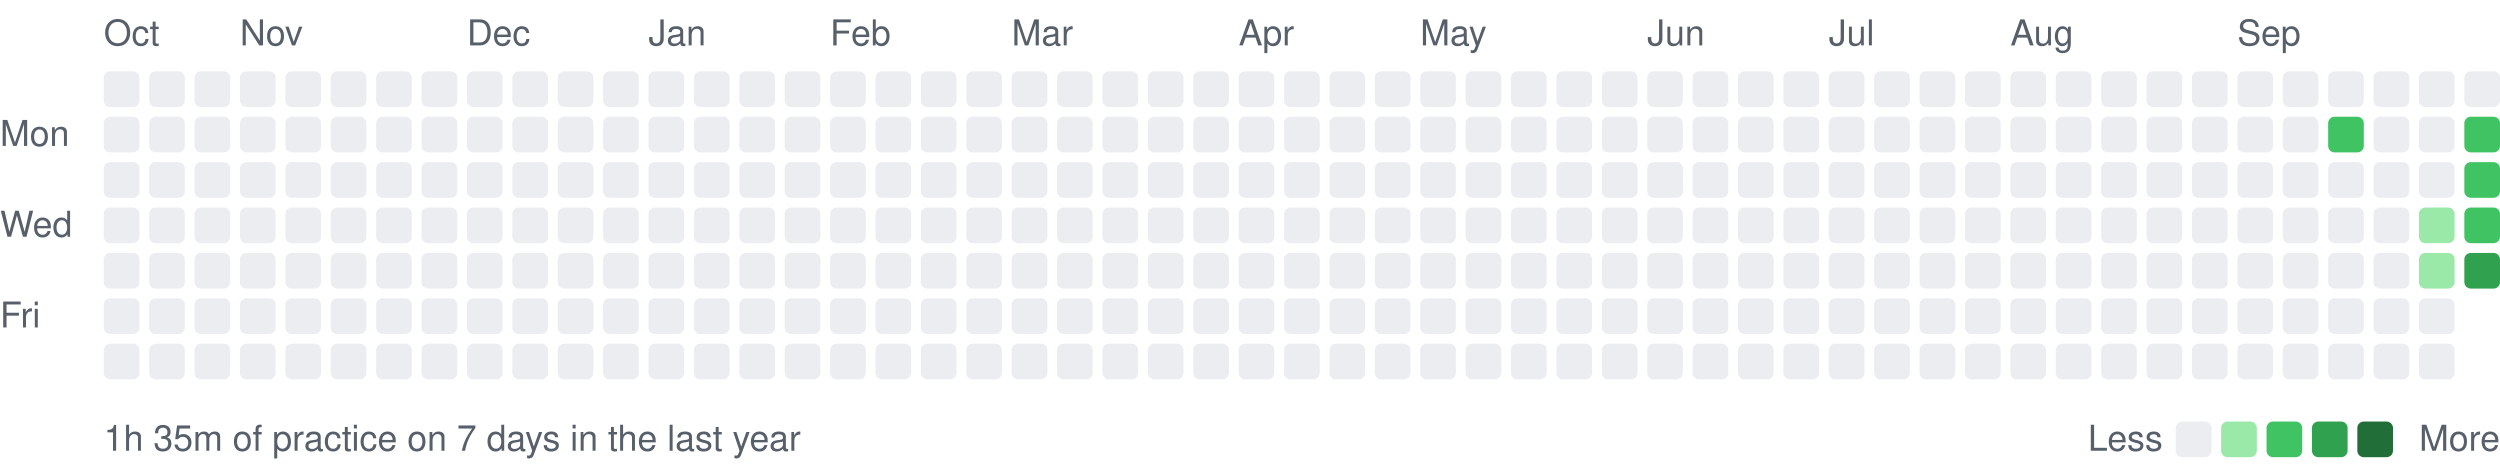
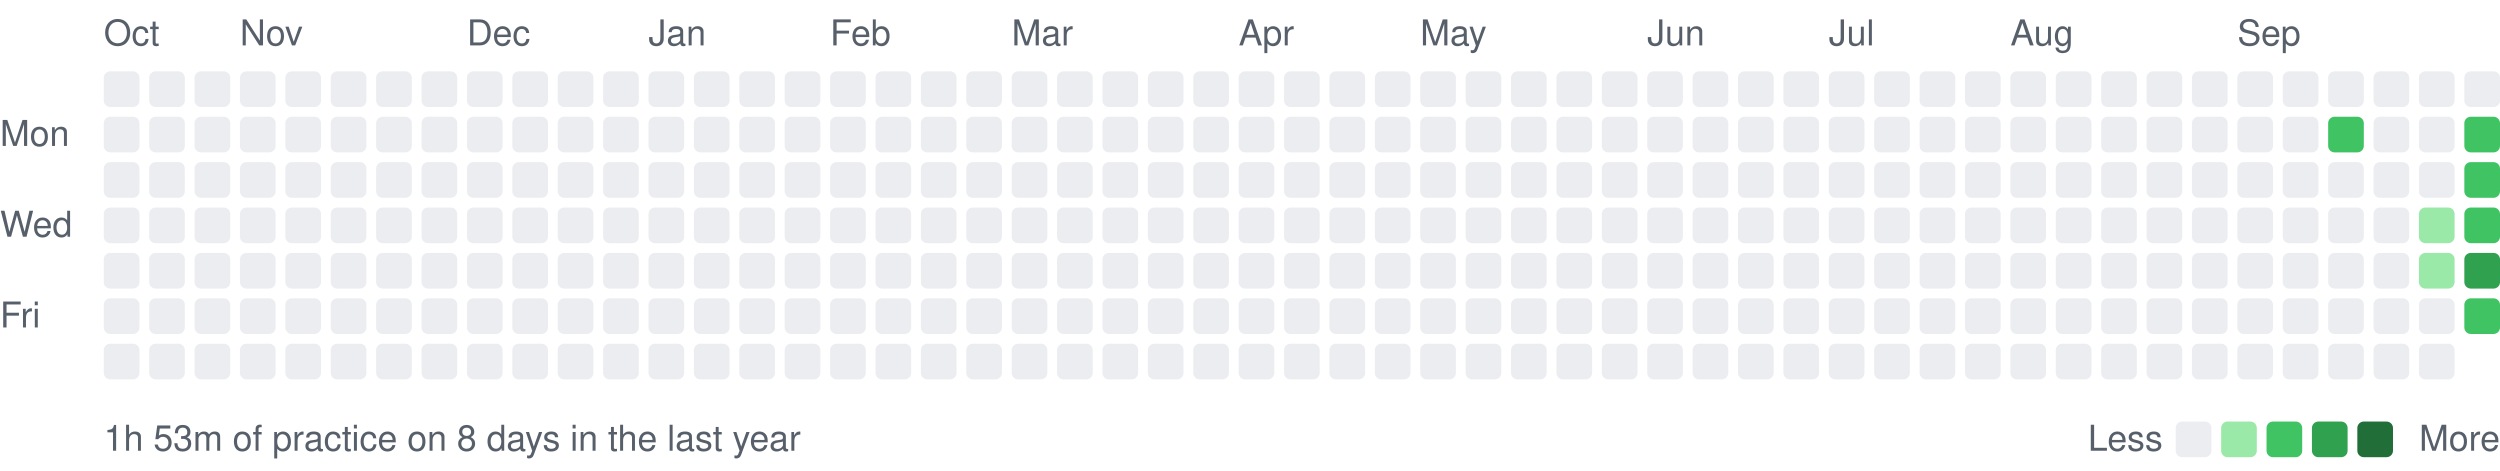
<svg xmlns="http://www.w3.org/2000/svg" width="771" height="145" viewBox="0 0 771 145" font-family="-apple-system, BlinkMacSystemFont, 'Segoe UI', Helvetica, Arial, sans-serif" font-size="11">
  <style>
.kc-t { fill: #57606a; }
.kc-h { fill: #24292f; }
.kc-g { stroke: #d0d7de; }
.kc-l0 { fill: #ebedf0; }
.kc-l1 { fill: #9be9a8; }
.kc-l2 { fill: #40c463; }
.kc-l3 { fill: #30a14e; }
.kc-l4 { fill: #216e39; }
.kc-line { stroke: #2da44e; }
.kc-dot { fill: #2da44e; }
@media (prefers-color-scheme: dark) {
:root:not([data-theme="light"]) .kc-t { fill: #8b949e; }
:root:not([data-theme="light"]) .kc-h { fill: #e6edf3; }
:root:not([data-theme="light"]) .kc-g { stroke: #30363d; }
:root:not([data-theme="light"]) .kc-l0 { fill: #262a31; }
:root:not([data-theme="light"]) .kc-l1 { fill: #0e4429; }
:root:not([data-theme="light"]) .kc-l2 { fill: #006d32; }
:root:not([data-theme="light"]) .kc-l3 { fill: #26a641; }
:root:not([data-theme="light"]) .kc-l4 { fill: #39d353; }
:root:not([data-theme="light"]) .kc-line { stroke: #3fb950; }
:root:not([data-theme="light"]) .kc-dot { fill: #3fb950; }
}
:root[data-theme="dark"] .kc-t { fill: #8b949e; }
:root[data-theme="dark"] .kc-h { fill: #e6edf3; }
:root[data-theme="dark"] .kc-g { stroke: #30363d; }
:root[data-theme="dark"] .kc-l0 { fill: #262a31; }
:root[data-theme="dark"] .kc-l1 { fill: #0e4429; }
:root[data-theme="dark"] .kc-l2 { fill: #006d32; }
:root[data-theme="dark"] .kc-l3 { fill: #26a641; }
:root[data-theme="dark"] .kc-l4 { fill: #39d353; }
:root[data-theme="dark"] .kc-line { stroke: #3fb950; }
:root[data-theme="dark"] .kc-dot { fill: #3fb950; }
</style>
  <text class="kc-t" x="32" y="14">Oct</text>
  <text class="kc-t" x="74" y="14">Nov</text>
  <text class="kc-t" x="144" y="14">Dec</text>
  <text class="kc-t" x="200" y="14">Jan</text>
  <text class="kc-t" x="256" y="14">Feb</text>
  <text class="kc-t" x="312" y="14">Mar</text>
  <text class="kc-t" x="382" y="14">Apr</text>
  <text class="kc-t" x="438" y="14">May</text>
  <text class="kc-t" x="508" y="14">Jun</text>
  <text class="kc-t" x="564" y="14">Jul</text>
  <text class="kc-t" x="620" y="14">Aug</text>
  <text class="kc-t" x="690" y="14">Sep</text>
  <text class="kc-t" x="0" y="45">Mon</text>
  <text class="kc-t" x="0" y="73">Wed</text>
  <text class="kc-t" x="0" y="101">Fri</text>
  <rect class="kc-l0" x="32" y="22" width="11" height="11" rx="2" />
  <rect class="kc-l0" x="32" y="36" width="11" height="11" rx="2" />
  <rect class="kc-l0" x="32" y="50" width="11" height="11" rx="2" />
  <rect class="kc-l0" x="32" y="64" width="11" height="11" rx="2" />
  <rect class="kc-l0" x="32" y="78" width="11" height="11" rx="2" />
  <rect class="kc-l0" x="32" y="92" width="11" height="11" rx="2" />
  <rect class="kc-l0" x="32" y="106" width="11" height="11" rx="2" />
  <rect class="kc-l0" x="46" y="22" width="11" height="11" rx="2" />
  <rect class="kc-l0" x="46" y="36" width="11" height="11" rx="2" />
  <rect class="kc-l0" x="46" y="50" width="11" height="11" rx="2" />
  <rect class="kc-l0" x="46" y="64" width="11" height="11" rx="2" />
  <rect class="kc-l0" x="46" y="78" width="11" height="11" rx="2" />
  <rect class="kc-l0" x="46" y="92" width="11" height="11" rx="2" />
  <rect class="kc-l0" x="46" y="106" width="11" height="11" rx="2" />
  <rect class="kc-l0" x="60" y="22" width="11" height="11" rx="2" />
  <rect class="kc-l0" x="60" y="36" width="11" height="11" rx="2" />
  <rect class="kc-l0" x="60" y="50" width="11" height="11" rx="2" />
  <rect class="kc-l0" x="60" y="64" width="11" height="11" rx="2" />
  <rect class="kc-l0" x="60" y="78" width="11" height="11" rx="2" />
  <rect class="kc-l0" x="60" y="92" width="11" height="11" rx="2" />
  <rect class="kc-l0" x="60" y="106" width="11" height="11" rx="2" />
  <rect class="kc-l0" x="74" y="22" width="11" height="11" rx="2" />
  <rect class="kc-l0" x="74" y="36" width="11" height="11" rx="2" />
  <rect class="kc-l0" x="74" y="50" width="11" height="11" rx="2" />
  <rect class="kc-l0" x="74" y="64" width="11" height="11" rx="2" />
  <rect class="kc-l0" x="74" y="78" width="11" height="11" rx="2" />
  <rect class="kc-l0" x="74" y="92" width="11" height="11" rx="2" />
  <rect class="kc-l0" x="74" y="106" width="11" height="11" rx="2" />
  <rect class="kc-l0" x="88" y="22" width="11" height="11" rx="2" />
  <rect class="kc-l0" x="88" y="36" width="11" height="11" rx="2" />
  <rect class="kc-l0" x="88" y="50" width="11" height="11" rx="2" />
  <rect class="kc-l0" x="88" y="64" width="11" height="11" rx="2" />
  <rect class="kc-l0" x="88" y="78" width="11" height="11" rx="2" />
  <rect class="kc-l0" x="88" y="92" width="11" height="11" rx="2" />
  <rect class="kc-l0" x="88" y="106" width="11" height="11" rx="2" />
  <rect class="kc-l0" x="102" y="22" width="11" height="11" rx="2" />
  <rect class="kc-l0" x="102" y="36" width="11" height="11" rx="2" />
  <rect class="kc-l0" x="102" y="50" width="11" height="11" rx="2" />
  <rect class="kc-l0" x="102" y="64" width="11" height="11" rx="2" />
  <rect class="kc-l0" x="102" y="78" width="11" height="11" rx="2" />
  <rect class="kc-l0" x="102" y="92" width="11" height="11" rx="2" />
  <rect class="kc-l0" x="102" y="106" width="11" height="11" rx="2" />
  <rect class="kc-l0" x="116" y="22" width="11" height="11" rx="2" />
  <rect class="kc-l0" x="116" y="36" width="11" height="11" rx="2" />
  <rect class="kc-l0" x="116" y="50" width="11" height="11" rx="2" />
  <rect class="kc-l0" x="116" y="64" width="11" height="11" rx="2" />
  <rect class="kc-l0" x="116" y="78" width="11" height="11" rx="2" />
  <rect class="kc-l0" x="116" y="92" width="11" height="11" rx="2" />
  <rect class="kc-l0" x="116" y="106" width="11" height="11" rx="2" />
  <rect class="kc-l0" x="130" y="22" width="11" height="11" rx="2" />
  <rect class="kc-l0" x="130" y="36" width="11" height="11" rx="2" />
  <rect class="kc-l0" x="130" y="50" width="11" height="11" rx="2" />
  <rect class="kc-l0" x="130" y="64" width="11" height="11" rx="2" />
  <rect class="kc-l0" x="130" y="78" width="11" height="11" rx="2" />
  <rect class="kc-l0" x="130" y="92" width="11" height="11" rx="2" />
  <rect class="kc-l0" x="130" y="106" width="11" height="11" rx="2" />
  <rect class="kc-l0" x="144" y="22" width="11" height="11" rx="2" />
  <rect class="kc-l0" x="144" y="36" width="11" height="11" rx="2" />
  <rect class="kc-l0" x="144" y="50" width="11" height="11" rx="2" />
  <rect class="kc-l0" x="144" y="64" width="11" height="11" rx="2" />
  <rect class="kc-l0" x="144" y="78" width="11" height="11" rx="2" />
  <rect class="kc-l0" x="144" y="92" width="11" height="11" rx="2" />
  <rect class="kc-l0" x="144" y="106" width="11" height="11" rx="2" />
  <rect class="kc-l0" x="158" y="22" width="11" height="11" rx="2" />
  <rect class="kc-l0" x="158" y="36" width="11" height="11" rx="2" />
  <rect class="kc-l0" x="158" y="50" width="11" height="11" rx="2" />
  <rect class="kc-l0" x="158" y="64" width="11" height="11" rx="2" />
  <rect class="kc-l0" x="158" y="78" width="11" height="11" rx="2" />
  <rect class="kc-l0" x="158" y="92" width="11" height="11" rx="2" />
  <rect class="kc-l0" x="158" y="106" width="11" height="11" rx="2" />
  <rect class="kc-l0" x="172" y="22" width="11" height="11" rx="2" />
  <rect class="kc-l0" x="172" y="36" width="11" height="11" rx="2" />
  <rect class="kc-l0" x="172" y="50" width="11" height="11" rx="2" />
  <rect class="kc-l0" x="172" y="64" width="11" height="11" rx="2" />
  <rect class="kc-l0" x="172" y="78" width="11" height="11" rx="2" />
  <rect class="kc-l0" x="172" y="92" width="11" height="11" rx="2" />
  <rect class="kc-l0" x="172" y="106" width="11" height="11" rx="2" />
  <rect class="kc-l0" x="186" y="22" width="11" height="11" rx="2" />
  <rect class="kc-l0" x="186" y="36" width="11" height="11" rx="2" />
  <rect class="kc-l0" x="186" y="50" width="11" height="11" rx="2" />
  <rect class="kc-l0" x="186" y="64" width="11" height="11" rx="2" />
  <rect class="kc-l0" x="186" y="78" width="11" height="11" rx="2" />
  <rect class="kc-l0" x="186" y="92" width="11" height="11" rx="2" />
  <rect class="kc-l0" x="186" y="106" width="11" height="11" rx="2" />
  <rect class="kc-l0" x="200" y="22" width="11" height="11" rx="2" />
  <rect class="kc-l0" x="200" y="36" width="11" height="11" rx="2" />
  <rect class="kc-l0" x="200" y="50" width="11" height="11" rx="2" />
  <rect class="kc-l0" x="200" y="64" width="11" height="11" rx="2" />
  <rect class="kc-l0" x="200" y="78" width="11" height="11" rx="2" />
  <rect class="kc-l0" x="200" y="92" width="11" height="11" rx="2" />
  <rect class="kc-l0" x="200" y="106" width="11" height="11" rx="2" />
  <rect class="kc-l0" x="214" y="22" width="11" height="11" rx="2" />
  <rect class="kc-l0" x="214" y="36" width="11" height="11" rx="2" />
  <rect class="kc-l0" x="214" y="50" width="11" height="11" rx="2" />
  <rect class="kc-l0" x="214" y="64" width="11" height="11" rx="2" />
  <rect class="kc-l0" x="214" y="78" width="11" height="11" rx="2" />
  <rect class="kc-l0" x="214" y="92" width="11" height="11" rx="2" />
  <rect class="kc-l0" x="214" y="106" width="11" height="11" rx="2" />
  <rect class="kc-l0" x="228" y="22" width="11" height="11" rx="2" />
  <rect class="kc-l0" x="228" y="36" width="11" height="11" rx="2" />
  <rect class="kc-l0" x="228" y="50" width="11" height="11" rx="2" />
  <rect class="kc-l0" x="228" y="64" width="11" height="11" rx="2" />
  <rect class="kc-l0" x="228" y="78" width="11" height="11" rx="2" />
  <rect class="kc-l0" x="228" y="92" width="11" height="11" rx="2" />
  <rect class="kc-l0" x="228" y="106" width="11" height="11" rx="2" />
  <rect class="kc-l0" x="242" y="22" width="11" height="11" rx="2" />
  <rect class="kc-l0" x="242" y="36" width="11" height="11" rx="2" />
  <rect class="kc-l0" x="242" y="50" width="11" height="11" rx="2" />
  <rect class="kc-l0" x="242" y="64" width="11" height="11" rx="2" />
  <rect class="kc-l0" x="242" y="78" width="11" height="11" rx="2" />
  <rect class="kc-l0" x="242" y="92" width="11" height="11" rx="2" />
  <rect class="kc-l0" x="242" y="106" width="11" height="11" rx="2" />
  <rect class="kc-l0" x="256" y="22" width="11" height="11" rx="2" />
  <rect class="kc-l0" x="256" y="36" width="11" height="11" rx="2" />
  <rect class="kc-l0" x="256" y="50" width="11" height="11" rx="2" />
  <rect class="kc-l0" x="256" y="64" width="11" height="11" rx="2" />
  <rect class="kc-l0" x="256" y="78" width="11" height="11" rx="2" />
  <rect class="kc-l0" x="256" y="92" width="11" height="11" rx="2" />
  <rect class="kc-l0" x="256" y="106" width="11" height="11" rx="2" />
  <rect class="kc-l0" x="270" y="22" width="11" height="11" rx="2" />
  <rect class="kc-l0" x="270" y="36" width="11" height="11" rx="2" />
  <rect class="kc-l0" x="270" y="50" width="11" height="11" rx="2" />
  <rect class="kc-l0" x="270" y="64" width="11" height="11" rx="2" />
  <rect class="kc-l0" x="270" y="78" width="11" height="11" rx="2" />
  <rect class="kc-l0" x="270" y="92" width="11" height="11" rx="2" />
  <rect class="kc-l0" x="270" y="106" width="11" height="11" rx="2" />
  <rect class="kc-l0" x="284" y="22" width="11" height="11" rx="2" />
  <rect class="kc-l0" x="284" y="36" width="11" height="11" rx="2" />
  <rect class="kc-l0" x="284" y="50" width="11" height="11" rx="2" />
  <rect class="kc-l0" x="284" y="64" width="11" height="11" rx="2" />
  <rect class="kc-l0" x="284" y="78" width="11" height="11" rx="2" />
  <rect class="kc-l0" x="284" y="92" width="11" height="11" rx="2" />
  <rect class="kc-l0" x="284" y="106" width="11" height="11" rx="2" />
  <rect class="kc-l0" x="298" y="22" width="11" height="11" rx="2" />
  <rect class="kc-l0" x="298" y="36" width="11" height="11" rx="2" />
  <rect class="kc-l0" x="298" y="50" width="11" height="11" rx="2" />
  <rect class="kc-l0" x="298" y="64" width="11" height="11" rx="2" />
  <rect class="kc-l0" x="298" y="78" width="11" height="11" rx="2" />
  <rect class="kc-l0" x="298" y="92" width="11" height="11" rx="2" />
  <rect class="kc-l0" x="298" y="106" width="11" height="11" rx="2" />
  <rect class="kc-l0" x="312" y="22" width="11" height="11" rx="2" />
  <rect class="kc-l0" x="312" y="36" width="11" height="11" rx="2" />
  <rect class="kc-l0" x="312" y="50" width="11" height="11" rx="2" />
  <rect class="kc-l0" x="312" y="64" width="11" height="11" rx="2" />
  <rect class="kc-l0" x="312" y="78" width="11" height="11" rx="2" />
  <rect class="kc-l0" x="312" y="92" width="11" height="11" rx="2" />
  <rect class="kc-l0" x="312" y="106" width="11" height="11" rx="2" />
  <rect class="kc-l0" x="326" y="22" width="11" height="11" rx="2" />
  <rect class="kc-l0" x="326" y="36" width="11" height="11" rx="2" />
  <rect class="kc-l0" x="326" y="50" width="11" height="11" rx="2" />
  <rect class="kc-l0" x="326" y="64" width="11" height="11" rx="2" />
  <rect class="kc-l0" x="326" y="78" width="11" height="11" rx="2" />
  <rect class="kc-l0" x="326" y="92" width="11" height="11" rx="2" />
  <rect class="kc-l0" x="326" y="106" width="11" height="11" rx="2" />
  <rect class="kc-l0" x="340" y="22" width="11" height="11" rx="2" />
  <rect class="kc-l0" x="340" y="36" width="11" height="11" rx="2" />
  <rect class="kc-l0" x="340" y="50" width="11" height="11" rx="2" />
  <rect class="kc-l0" x="340" y="64" width="11" height="11" rx="2" />
  <rect class="kc-l0" x="340" y="78" width="11" height="11" rx="2" />
  <rect class="kc-l0" x="340" y="92" width="11" height="11" rx="2" />
  <rect class="kc-l0" x="340" y="106" width="11" height="11" rx="2" />
  <rect class="kc-l0" x="354" y="22" width="11" height="11" rx="2" />
  <rect class="kc-l0" x="354" y="36" width="11" height="11" rx="2" />
  <rect class="kc-l0" x="354" y="50" width="11" height="11" rx="2" />
  <rect class="kc-l0" x="354" y="64" width="11" height="11" rx="2" />
  <rect class="kc-l0" x="354" y="78" width="11" height="11" rx="2" />
  <rect class="kc-l0" x="354" y="92" width="11" height="11" rx="2" />
  <rect class="kc-l0" x="354" y="106" width="11" height="11" rx="2" />
  <rect class="kc-l0" x="368" y="22" width="11" height="11" rx="2" />
  <rect class="kc-l0" x="368" y="36" width="11" height="11" rx="2" />
  <rect class="kc-l0" x="368" y="50" width="11" height="11" rx="2" />
  <rect class="kc-l0" x="368" y="64" width="11" height="11" rx="2" />
  <rect class="kc-l0" x="368" y="78" width="11" height="11" rx="2" />
  <rect class="kc-l0" x="368" y="92" width="11" height="11" rx="2" />
  <rect class="kc-l0" x="368" y="106" width="11" height="11" rx="2" />
  <rect class="kc-l0" x="382" y="22" width="11" height="11" rx="2" />
  <rect class="kc-l0" x="382" y="36" width="11" height="11" rx="2" />
  <rect class="kc-l0" x="382" y="50" width="11" height="11" rx="2" />
  <rect class="kc-l0" x="382" y="64" width="11" height="11" rx="2" />
  <rect class="kc-l0" x="382" y="78" width="11" height="11" rx="2" />
  <rect class="kc-l0" x="382" y="92" width="11" height="11" rx="2" />
  <rect class="kc-l0" x="382" y="106" width="11" height="11" rx="2" />
  <rect class="kc-l0" x="396" y="22" width="11" height="11" rx="2" />
  <rect class="kc-l0" x="396" y="36" width="11" height="11" rx="2" />
  <rect class="kc-l0" x="396" y="50" width="11" height="11" rx="2" />
  <rect class="kc-l0" x="396" y="64" width="11" height="11" rx="2" />
  <rect class="kc-l0" x="396" y="78" width="11" height="11" rx="2" />
  <rect class="kc-l0" x="396" y="92" width="11" height="11" rx="2" />
  <rect class="kc-l0" x="396" y="106" width="11" height="11" rx="2" />
  <rect class="kc-l0" x="410" y="22" width="11" height="11" rx="2" />
  <rect class="kc-l0" x="410" y="36" width="11" height="11" rx="2" />
  <rect class="kc-l0" x="410" y="50" width="11" height="11" rx="2" />
  <rect class="kc-l0" x="410" y="64" width="11" height="11" rx="2" />
  <rect class="kc-l0" x="410" y="78" width="11" height="11" rx="2" />
  <rect class="kc-l0" x="410" y="92" width="11" height="11" rx="2" />
  <rect class="kc-l0" x="410" y="106" width="11" height="11" rx="2" />
  <rect class="kc-l0" x="424" y="22" width="11" height="11" rx="2" />
  <rect class="kc-l0" x="424" y="36" width="11" height="11" rx="2" />
  <rect class="kc-l0" x="424" y="50" width="11" height="11" rx="2" />
  <rect class="kc-l0" x="424" y="64" width="11" height="11" rx="2" />
  <rect class="kc-l0" x="424" y="78" width="11" height="11" rx="2" />
  <rect class="kc-l0" x="424" y="92" width="11" height="11" rx="2" />
  <rect class="kc-l0" x="424" y="106" width="11" height="11" rx="2" />
  <rect class="kc-l0" x="438" y="22" width="11" height="11" rx="2" />
  <rect class="kc-l0" x="438" y="36" width="11" height="11" rx="2" />
  <rect class="kc-l0" x="438" y="50" width="11" height="11" rx="2" />
  <rect class="kc-l0" x="438" y="64" width="11" height="11" rx="2" />
  <rect class="kc-l0" x="438" y="78" width="11" height="11" rx="2" />
  <rect class="kc-l0" x="438" y="92" width="11" height="11" rx="2" />
  <rect class="kc-l0" x="438" y="106" width="11" height="11" rx="2" />
  <rect class="kc-l0" x="452" y="22" width="11" height="11" rx="2" />
  <rect class="kc-l0" x="452" y="36" width="11" height="11" rx="2" />
  <rect class="kc-l0" x="452" y="50" width="11" height="11" rx="2" />
  <rect class="kc-l0" x="452" y="64" width="11" height="11" rx="2" />
  <rect class="kc-l0" x="452" y="78" width="11" height="11" rx="2" />
  <rect class="kc-l0" x="452" y="92" width="11" height="11" rx="2" />
  <rect class="kc-l0" x="452" y="106" width="11" height="11" rx="2" />
  <rect class="kc-l0" x="466" y="22" width="11" height="11" rx="2" />
  <rect class="kc-l0" x="466" y="36" width="11" height="11" rx="2" />
  <rect class="kc-l0" x="466" y="50" width="11" height="11" rx="2" />
  <rect class="kc-l0" x="466" y="64" width="11" height="11" rx="2" />
  <rect class="kc-l0" x="466" y="78" width="11" height="11" rx="2" />
  <rect class="kc-l0" x="466" y="92" width="11" height="11" rx="2" />
  <rect class="kc-l0" x="466" y="106" width="11" height="11" rx="2" />
  <rect class="kc-l0" x="480" y="22" width="11" height="11" rx="2" />
  <rect class="kc-l0" x="480" y="36" width="11" height="11" rx="2" />
  <rect class="kc-l0" x="480" y="50" width="11" height="11" rx="2" />
  <rect class="kc-l0" x="480" y="64" width="11" height="11" rx="2" />
  <rect class="kc-l0" x="480" y="78" width="11" height="11" rx="2" />
  <rect class="kc-l0" x="480" y="92" width="11" height="11" rx="2" />
  <rect class="kc-l0" x="480" y="106" width="11" height="11" rx="2" />
  <rect class="kc-l0" x="494" y="22" width="11" height="11" rx="2" />
  <rect class="kc-l0" x="494" y="36" width="11" height="11" rx="2" />
  <rect class="kc-l0" x="494" y="50" width="11" height="11" rx="2" />
  <rect class="kc-l0" x="494" y="64" width="11" height="11" rx="2" />
  <rect class="kc-l0" x="494" y="78" width="11" height="11" rx="2" />
  <rect class="kc-l0" x="494" y="92" width="11" height="11" rx="2" />
  <rect class="kc-l0" x="494" y="106" width="11" height="11" rx="2" />
  <rect class="kc-l0" x="508" y="22" width="11" height="11" rx="2" />
  <rect class="kc-l0" x="508" y="36" width="11" height="11" rx="2" />
  <rect class="kc-l0" x="508" y="50" width="11" height="11" rx="2" />
  <rect class="kc-l0" x="508" y="64" width="11" height="11" rx="2" />
  <rect class="kc-l0" x="508" y="78" width="11" height="11" rx="2" />
  <rect class="kc-l0" x="508" y="92" width="11" height="11" rx="2" />
  <rect class="kc-l0" x="508" y="106" width="11" height="11" rx="2" />
  <rect class="kc-l0" x="522" y="22" width="11" height="11" rx="2" />
  <rect class="kc-l0" x="522" y="36" width="11" height="11" rx="2" />
  <rect class="kc-l0" x="522" y="50" width="11" height="11" rx="2" />
  <rect class="kc-l0" x="522" y="64" width="11" height="11" rx="2" />
  <rect class="kc-l0" x="522" y="78" width="11" height="11" rx="2" />
  <rect class="kc-l0" x="522" y="92" width="11" height="11" rx="2" />
  <rect class="kc-l0" x="522" y="106" width="11" height="11" rx="2" />
  <rect class="kc-l0" x="536" y="22" width="11" height="11" rx="2" />
  <rect class="kc-l0" x="536" y="36" width="11" height="11" rx="2" />
  <rect class="kc-l0" x="536" y="50" width="11" height="11" rx="2" />
  <rect class="kc-l0" x="536" y="64" width="11" height="11" rx="2" />
  <rect class="kc-l0" x="536" y="78" width="11" height="11" rx="2" />
  <rect class="kc-l0" x="536" y="92" width="11" height="11" rx="2" />
  <rect class="kc-l0" x="536" y="106" width="11" height="11" rx="2" />
  <rect class="kc-l0" x="550" y="22" width="11" height="11" rx="2" />
  <rect class="kc-l0" x="550" y="36" width="11" height="11" rx="2" />
  <rect class="kc-l0" x="550" y="50" width="11" height="11" rx="2" />
  <rect class="kc-l0" x="550" y="64" width="11" height="11" rx="2" />
  <rect class="kc-l0" x="550" y="78" width="11" height="11" rx="2" />
  <rect class="kc-l0" x="550" y="92" width="11" height="11" rx="2" />
  <rect class="kc-l0" x="550" y="106" width="11" height="11" rx="2" />
  <rect class="kc-l0" x="564" y="22" width="11" height="11" rx="2" />
  <rect class="kc-l0" x="564" y="36" width="11" height="11" rx="2" />
  <rect class="kc-l0" x="564" y="50" width="11" height="11" rx="2" />
  <rect class="kc-l0" x="564" y="64" width="11" height="11" rx="2" />
  <rect class="kc-l0" x="564" y="78" width="11" height="11" rx="2" />
  <rect class="kc-l0" x="564" y="92" width="11" height="11" rx="2" />
  <rect class="kc-l0" x="564" y="106" width="11" height="11" rx="2" />
  <rect class="kc-l0" x="578" y="22" width="11" height="11" rx="2" />
  <rect class="kc-l0" x="578" y="36" width="11" height="11" rx="2" />
  <rect class="kc-l0" x="578" y="50" width="11" height="11" rx="2" />
  <rect class="kc-l0" x="578" y="64" width="11" height="11" rx="2" />
  <rect class="kc-l0" x="578" y="78" width="11" height="11" rx="2" />
  <rect class="kc-l0" x="578" y="92" width="11" height="11" rx="2" />
  <rect class="kc-l0" x="578" y="106" width="11" height="11" rx="2" />
  <rect class="kc-l0" x="592" y="22" width="11" height="11" rx="2" />
  <rect class="kc-l0" x="592" y="36" width="11" height="11" rx="2" />
  <rect class="kc-l0" x="592" y="50" width="11" height="11" rx="2" />
  <rect class="kc-l0" x="592" y="64" width="11" height="11" rx="2" />
  <rect class="kc-l0" x="592" y="78" width="11" height="11" rx="2" />
  <rect class="kc-l0" x="592" y="92" width="11" height="11" rx="2" />
  <rect class="kc-l0" x="592" y="106" width="11" height="11" rx="2" />
  <rect class="kc-l0" x="606" y="22" width="11" height="11" rx="2" />
  <rect class="kc-l0" x="606" y="36" width="11" height="11" rx="2" />
  <rect class="kc-l0" x="606" y="50" width="11" height="11" rx="2" />
  <rect class="kc-l0" x="606" y="64" width="11" height="11" rx="2" />
  <rect class="kc-l0" x="606" y="78" width="11" height="11" rx="2" />
  <rect class="kc-l0" x="606" y="92" width="11" height="11" rx="2" />
  <rect class="kc-l0" x="606" y="106" width="11" height="11" rx="2" />
  <rect class="kc-l0" x="620" y="22" width="11" height="11" rx="2" />
  <rect class="kc-l0" x="620" y="36" width="11" height="11" rx="2" />
  <rect class="kc-l0" x="620" y="50" width="11" height="11" rx="2" />
  <rect class="kc-l0" x="620" y="64" width="11" height="11" rx="2" />
  <rect class="kc-l0" x="620" y="78" width="11" height="11" rx="2" />
  <rect class="kc-l0" x="620" y="92" width="11" height="11" rx="2" />
  <rect class="kc-l0" x="620" y="106" width="11" height="11" rx="2" />
  <rect class="kc-l0" x="634" y="22" width="11" height="11" rx="2" />
  <rect class="kc-l0" x="634" y="36" width="11" height="11" rx="2" />
  <rect class="kc-l0" x="634" y="50" width="11" height="11" rx="2" />
  <rect class="kc-l0" x="634" y="64" width="11" height="11" rx="2" />
  <rect class="kc-l0" x="634" y="78" width="11" height="11" rx="2" />
  <rect class="kc-l0" x="634" y="92" width="11" height="11" rx="2" />
  <rect class="kc-l0" x="634" y="106" width="11" height="11" rx="2" />
  <rect class="kc-l0" x="648" y="22" width="11" height="11" rx="2" />
  <rect class="kc-l0" x="648" y="36" width="11" height="11" rx="2" />
  <rect class="kc-l0" x="648" y="50" width="11" height="11" rx="2" />
  <rect class="kc-l0" x="648" y="64" width="11" height="11" rx="2" />
  <rect class="kc-l0" x="648" y="78" width="11" height="11" rx="2" />
  <rect class="kc-l0" x="648" y="92" width="11" height="11" rx="2" />
  <rect class="kc-l0" x="648" y="106" width="11" height="11" rx="2" />
  <rect class="kc-l0" x="662" y="22" width="11" height="11" rx="2" />
  <rect class="kc-l0" x="662" y="36" width="11" height="11" rx="2" />
  <rect class="kc-l0" x="662" y="50" width="11" height="11" rx="2" />
  <rect class="kc-l0" x="662" y="64" width="11" height="11" rx="2" />
  <rect class="kc-l0" x="662" y="78" width="11" height="11" rx="2" />
  <rect class="kc-l0" x="662" y="92" width="11" height="11" rx="2" />
  <rect class="kc-l0" x="662" y="106" width="11" height="11" rx="2" />
  <rect class="kc-l0" x="676" y="22" width="11" height="11" rx="2" />
  <rect class="kc-l0" x="676" y="36" width="11" height="11" rx="2" />
  <rect class="kc-l0" x="676" y="50" width="11" height="11" rx="2" />
  <rect class="kc-l0" x="676" y="64" width="11" height="11" rx="2" />
  <rect class="kc-l0" x="676" y="78" width="11" height="11" rx="2" />
  <rect class="kc-l0" x="676" y="92" width="11" height="11" rx="2" />
  <rect class="kc-l0" x="676" y="106" width="11" height="11" rx="2" />
  <rect class="kc-l0" x="690" y="22" width="11" height="11" rx="2" />
  <rect class="kc-l0" x="690" y="36" width="11" height="11" rx="2" />
  <rect class="kc-l0" x="690" y="50" width="11" height="11" rx="2" />
  <rect class="kc-l0" x="690" y="64" width="11" height="11" rx="2" />
  <rect class="kc-l0" x="690" y="78" width="11" height="11" rx="2" />
  <rect class="kc-l0" x="690" y="92" width="11" height="11" rx="2" />
  <rect class="kc-l0" x="690" y="106" width="11" height="11" rx="2" />
  <rect class="kc-l0" x="704" y="22" width="11" height="11" rx="2" />
  <rect class="kc-l0" x="704" y="36" width="11" height="11" rx="2" />
  <rect class="kc-l0" x="704" y="50" width="11" height="11" rx="2" />
  <rect class="kc-l0" x="704" y="64" width="11" height="11" rx="2" />
  <rect class="kc-l0" x="704" y="78" width="11" height="11" rx="2" />
  <rect class="kc-l0" x="704" y="92" width="11" height="11" rx="2" />
  <rect class="kc-l0" x="704" y="106" width="11" height="11" rx="2" />
  <rect class="kc-l0" x="718" y="22" width="11" height="11" rx="2" />
  <rect class="kc-l2" x="718" y="36" width="11" height="11" rx="2" />
  <rect class="kc-l0" x="718" y="50" width="11" height="11" rx="2" />
  <rect class="kc-l0" x="718" y="64" width="11" height="11" rx="2" />
  <rect class="kc-l0" x="718" y="78" width="11" height="11" rx="2" />
  <rect class="kc-l0" x="718" y="92" width="11" height="11" rx="2" />
  <rect class="kc-l0" x="718" y="106" width="11" height="11" rx="2" />
  <rect class="kc-l0" x="732" y="22" width="11" height="11" rx="2" />
  <rect class="kc-l0" x="732" y="36" width="11" height="11" rx="2" />
  <rect class="kc-l0" x="732" y="50" width="11" height="11" rx="2" />
  <rect class="kc-l0" x="732" y="64" width="11" height="11" rx="2" />
  <rect class="kc-l0" x="732" y="78" width="11" height="11" rx="2" />
  <rect class="kc-l0" x="732" y="92" width="11" height="11" rx="2" />
  <rect class="kc-l0" x="732" y="106" width="11" height="11" rx="2" />
  <rect class="kc-l0" x="746" y="22" width="11" height="11" rx="2" />
  <rect class="kc-l0" x="746" y="36" width="11" height="11" rx="2" />
  <rect class="kc-l0" x="746" y="50" width="11" height="11" rx="2" />
  <rect class="kc-l1" x="746" y="64" width="11" height="11" rx="2" />
  <rect class="kc-l1" x="746" y="78" width="11" height="11" rx="2" />
  <rect class="kc-l0" x="746" y="92" width="11" height="11" rx="2" />
  <rect class="kc-l0" x="746" y="106" width="11" height="11" rx="2" />
  <rect class="kc-l0" x="760" y="22" width="11" height="11" rx="2" />
  <rect class="kc-l2" x="760" y="36" width="11" height="11" rx="2" />
  <rect class="kc-l2" x="760" y="50" width="11" height="11" rx="2" />
  <rect class="kc-l2" x="760" y="64" width="11" height="11" rx="2" />
  <rect class="kc-l3" x="760" y="78" width="11" height="11" rx="2" />
-   <text class="kc-t" x="32" y="139">1h 35m of practice on 7 days in the last year</text>
+   <rect class="kc-l2" x="760" y="92" width="11" height="11" rx="2" />
+   <text class="kc-t" x="32" y="139">1h 53m of practice on 8 days in the last year</text>
  <text class="kc-t" x="667" y="139" text-anchor="end">Less</text>
  <rect class="kc-l0" x="671" y="130" width="11" height="11" rx="2" />
  <rect class="kc-l1" x="685" y="130" width="11" height="11" rx="2" />
  <rect class="kc-l2" x="699" y="130" width="11" height="11" rx="2" />
  <rect class="kc-l3" x="713" y="130" width="11" height="11" rx="2" />
  <rect class="kc-l4" x="727" y="130" width="11" height="11" rx="2" />
  <text class="kc-t" x="771" y="139" text-anchor="end">More</text>
</svg>
